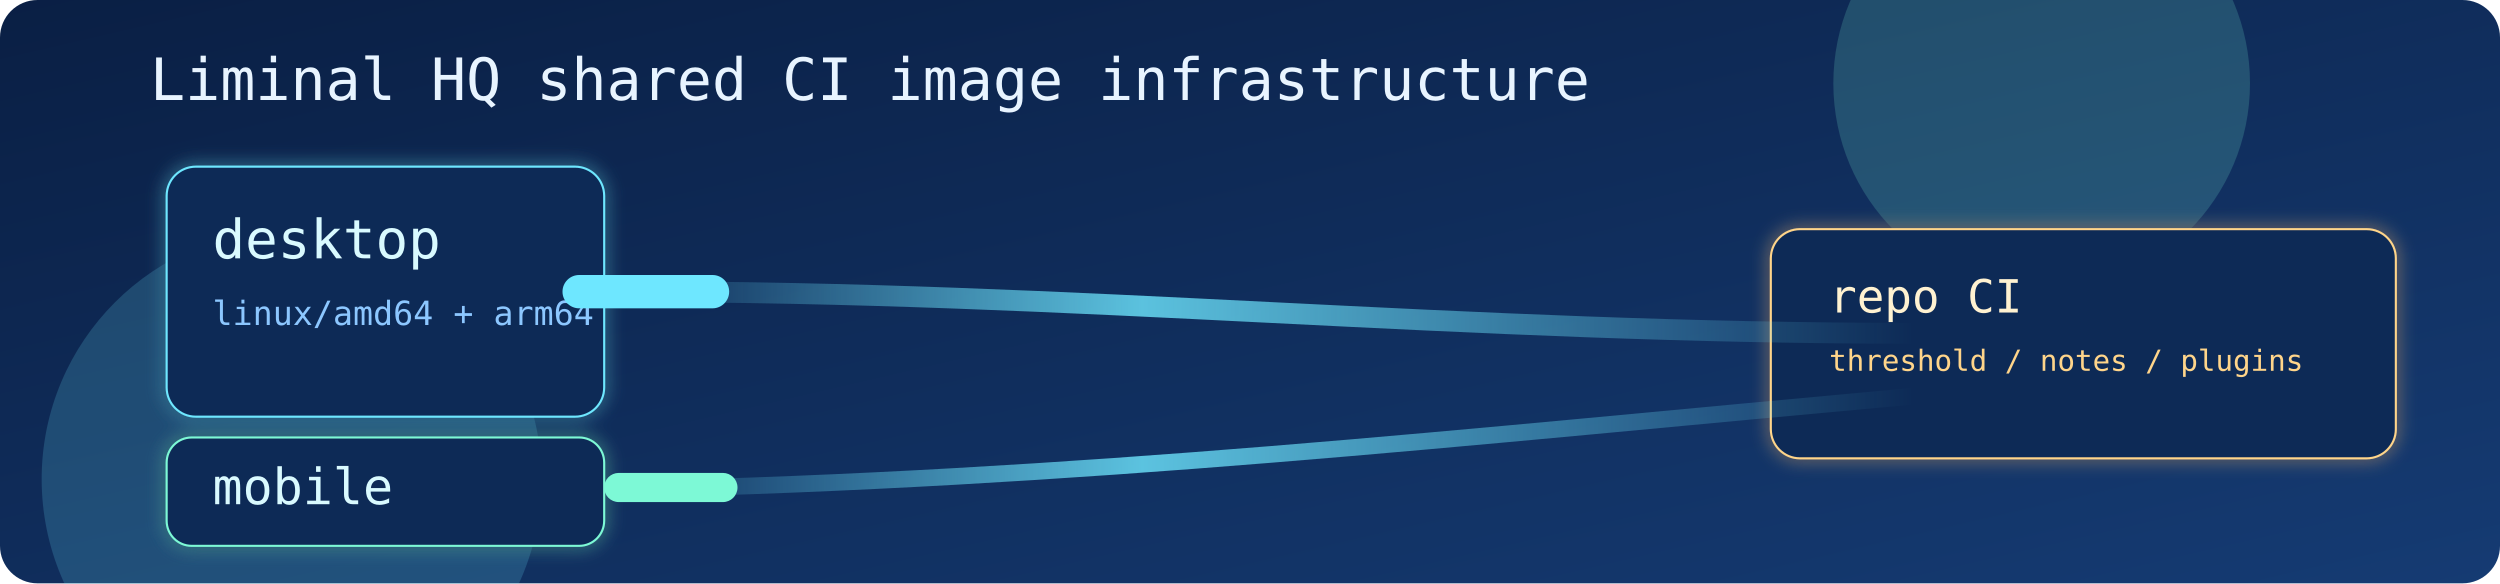
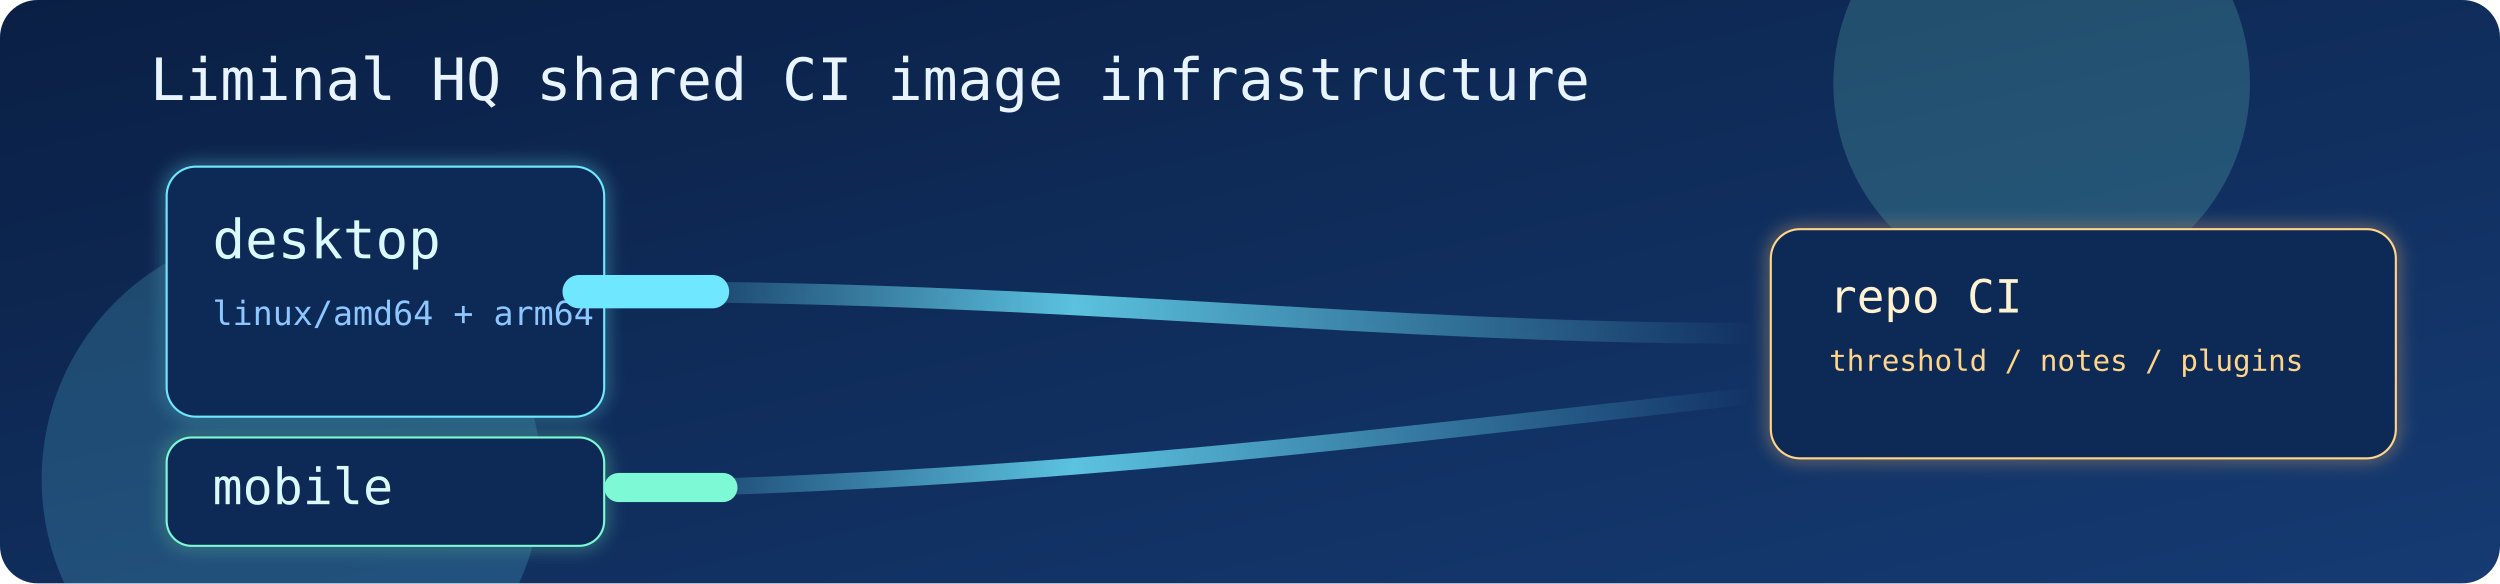
<svg xmlns="http://www.w3.org/2000/svg" width="1200" height="280" viewBox="0 0 1200 280" role="img" aria-labelledby="title desc">
  <defs>
    <linearGradient id="bg" x1="0" y1="0" x2="1" y2="1">
      <stop offset="0%" stop-color="#0a1f44" />
      <stop offset="100%" stop-color="#153b73" />
    </linearGradient>
    <linearGradient id="beam" x1="0" y1="0" x2="1" y2="0">
      <stop offset="0%" stop-color="#6ee7ff" stop-opacity="0" />
      <stop offset="40%" stop-color="#6ee7ff" stop-opacity="0.8" />
      <stop offset="100%" stop-color="#6ee7ff" stop-opacity="0" />
    </linearGradient>
    <filter id="glow" x="-50%" y="-50%" width="200%" height="200%">
      <feGaussianBlur stdDeviation="4" result="blur" />
      <feMerge>
        <feMergeNode in="blur" />
        <feMergeNode in="SourceGraphic" />
      </feMerge>
    </filter>
  </defs>
  <rect width="1200" height="280" rx="18" fill="url(#bg)" />
  <g opacity="0.18">
    <circle cx="140" cy="230" r="120" fill="#6ee7ff" />
    <circle cx="980" cy="40" r="100" fill="#7df9d6" />
  </g>
  <g filter="url(#glow)">
    <rect x="80" y="80" width="210" height="120" rx="14" fill="#0f2b57" stroke="#6ee7ff" />
    <text x="102" y="124" fill="#d9faff" font-size="26" font-family="monospace">desktop</text>
    <text x="102" y="156" fill="#8cc7ff" font-size="16" font-family="monospace">linux/amd64 + arm64</text>
    <rect x="80" y="210" width="210" height="52" rx="12" fill="#0f2b57" stroke="#7df9d6" />
    <text x="102" y="242" fill="#d9faff" font-size="24" font-family="monospace">mobile</text>
    <rect x="850" y="110" width="300" height="110" rx="14" fill="#0f2b57" stroke="#ffd58a" />
    <text x="878" y="150" fill="#fff2d1" font-size="22" font-family="monospace">repo CI</text>
    <text x="878" y="178" fill="#ffd58a" font-size="14" font-family="monospace">threshold / notes / plugins</text>
  </g>
  <g>
-     <path d="M300 140 C520 140, 700 160, 920 160" stroke="url(#beam)" stroke-width="10" fill="none" />
-     <path d="M300 235 C520 230, 700 210, 920 190" stroke="url(#beam)" stroke-width="8" fill="none" />
+     <path d="M300 140 C510 140, 660 160, 840 160" stroke="url(#beam)" stroke-width="10" fill="none" />
+     <path d="M300 235 C510 230, 660 210, 840 190" stroke="url(#beam)" stroke-width="8" fill="none" />
    <rect x="270" y="132" width="80" height="16" rx="8" fill="#6ee7ff">
-       <animate attributeName="x" values="270;860;270" dur="5s" repeatCount="indefinite" />
+       <animate attributeName="x" values="270;760;270" dur="5s" repeatCount="indefinite" />
    </rect>
    <rect x="290" y="227" width="64" height="14" rx="7" fill="#7df9d6">
-       <animate attributeName="x" values="290;850;290" dur="4.3s" repeatCount="indefinite" />
+       <animate attributeName="x" values="290;730;290" dur="4.3s" repeatCount="indefinite" />
    </rect>
  </g>
  <text x="72" y="48" fill="#e8f4ff" font-size="28" font-family="monospace">Liminal HQ shared CI image infrastructure</text>
</svg>
